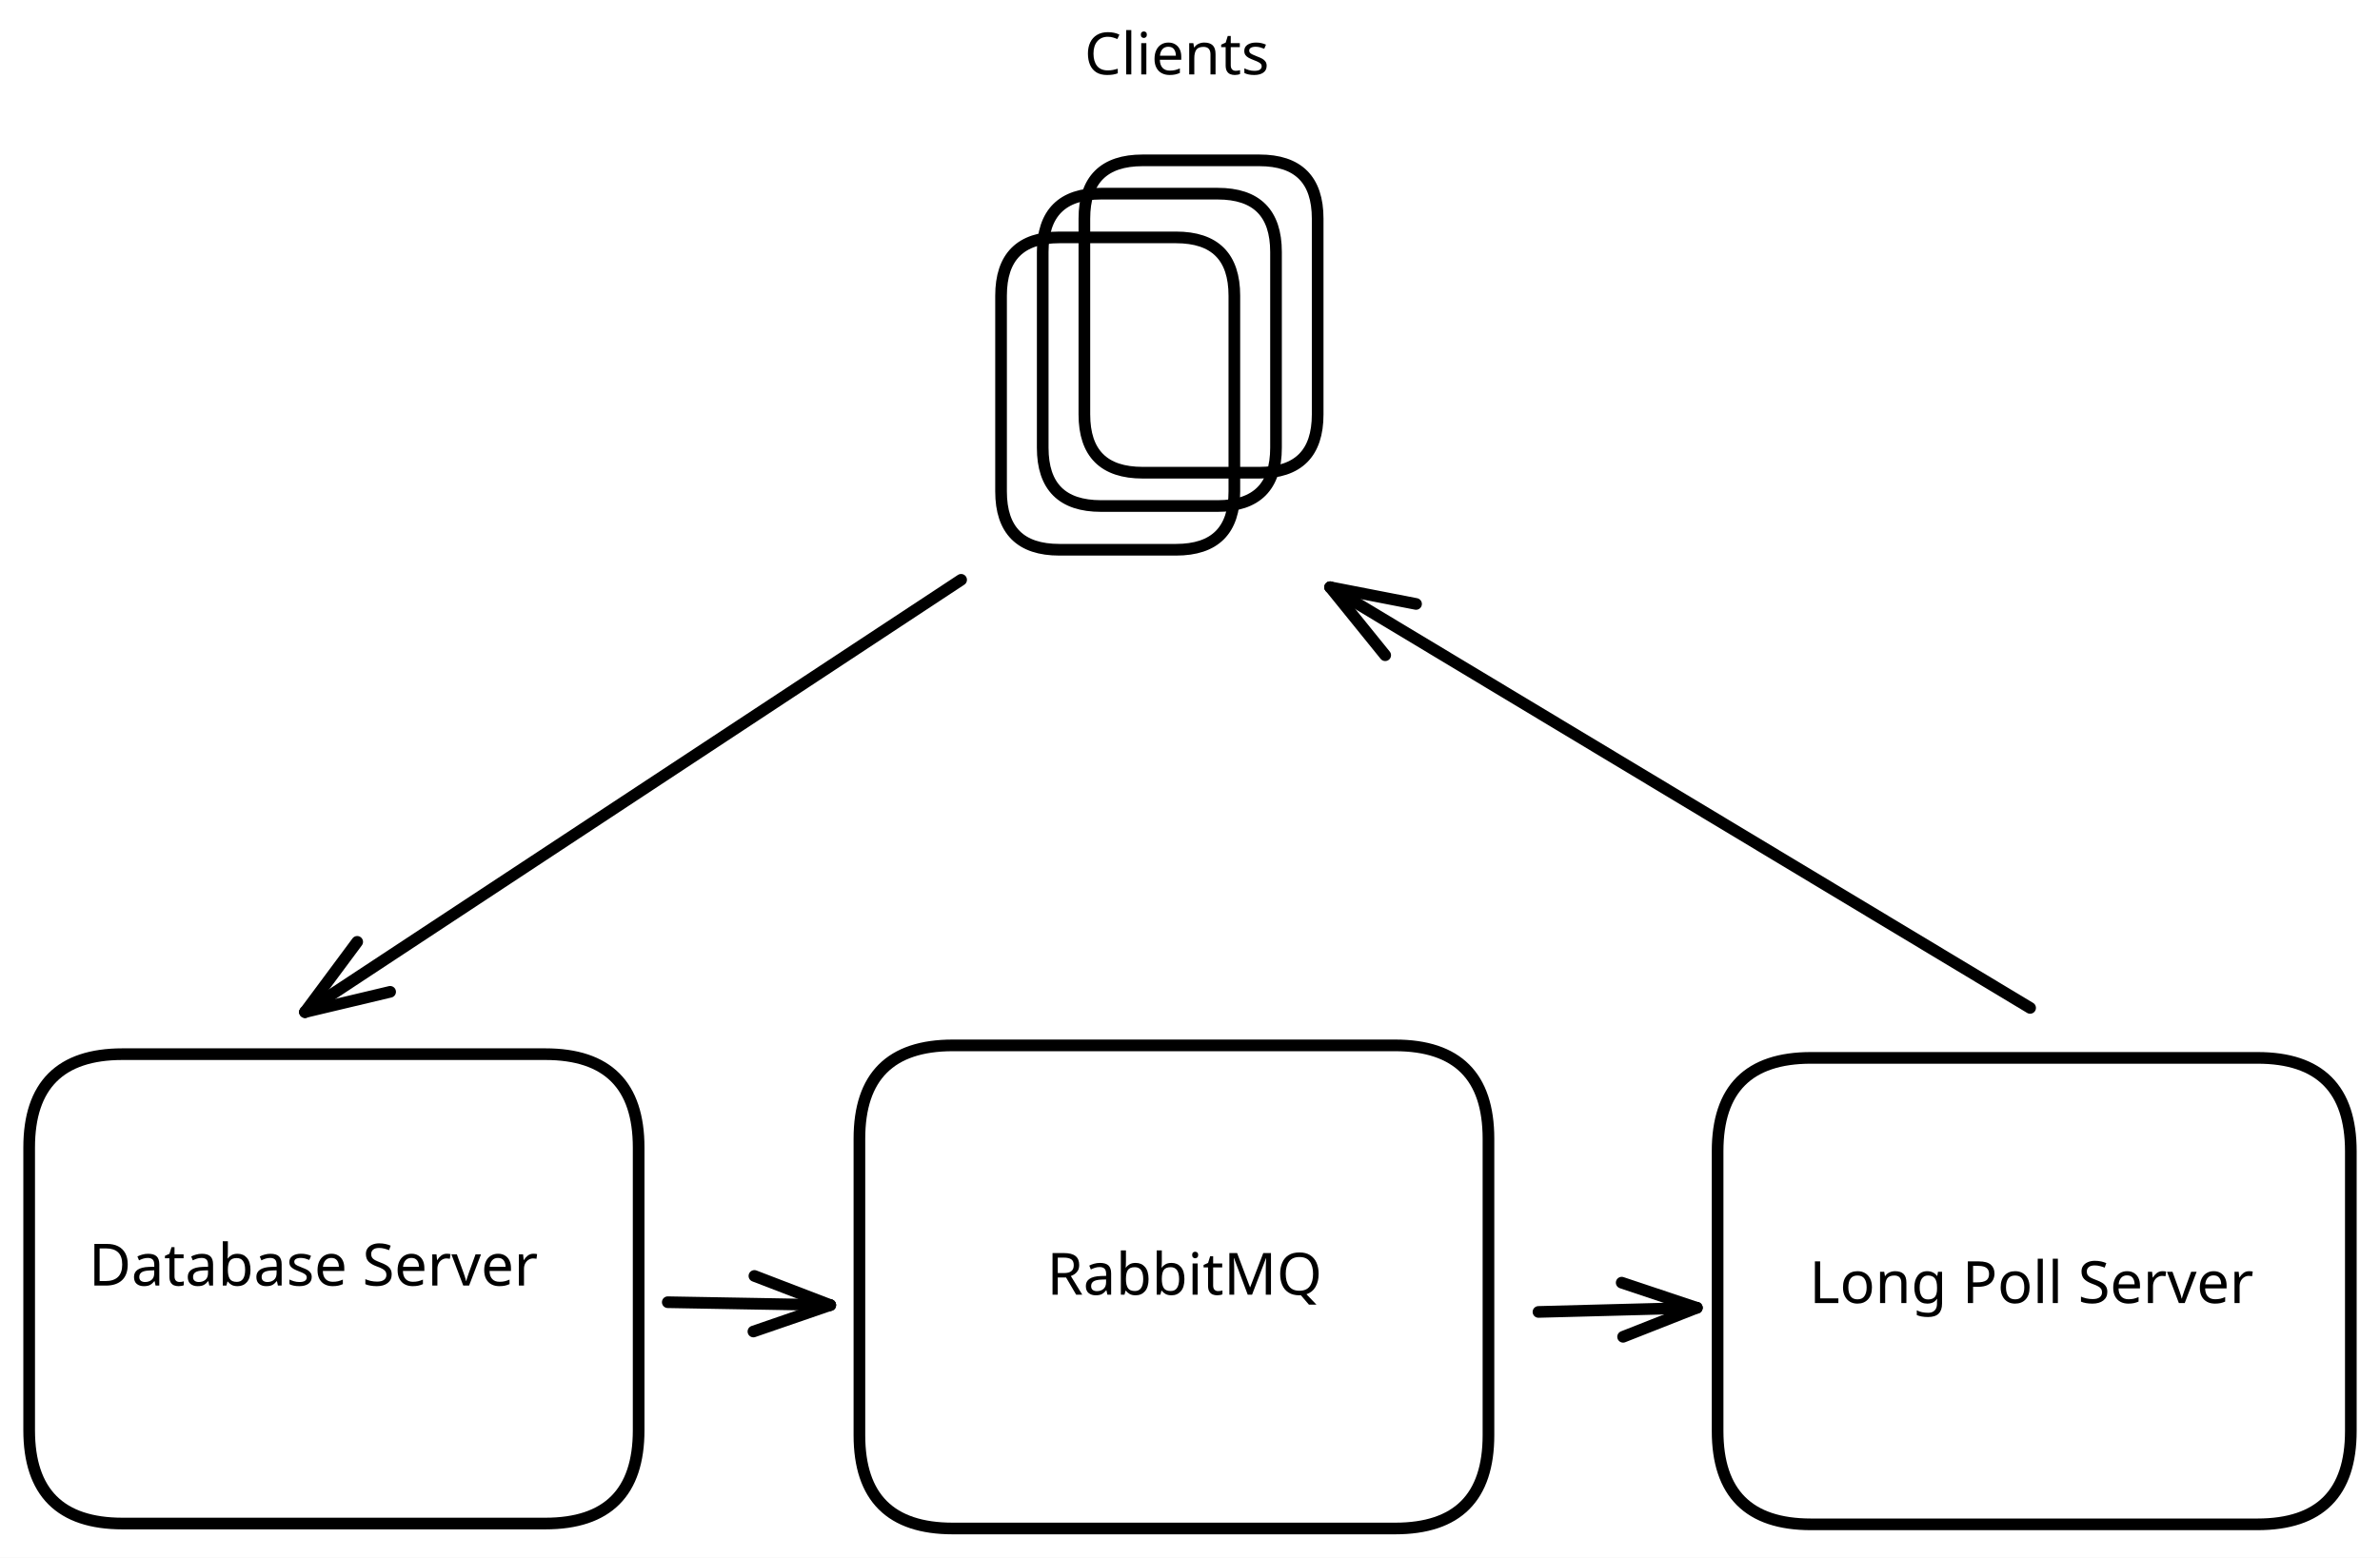
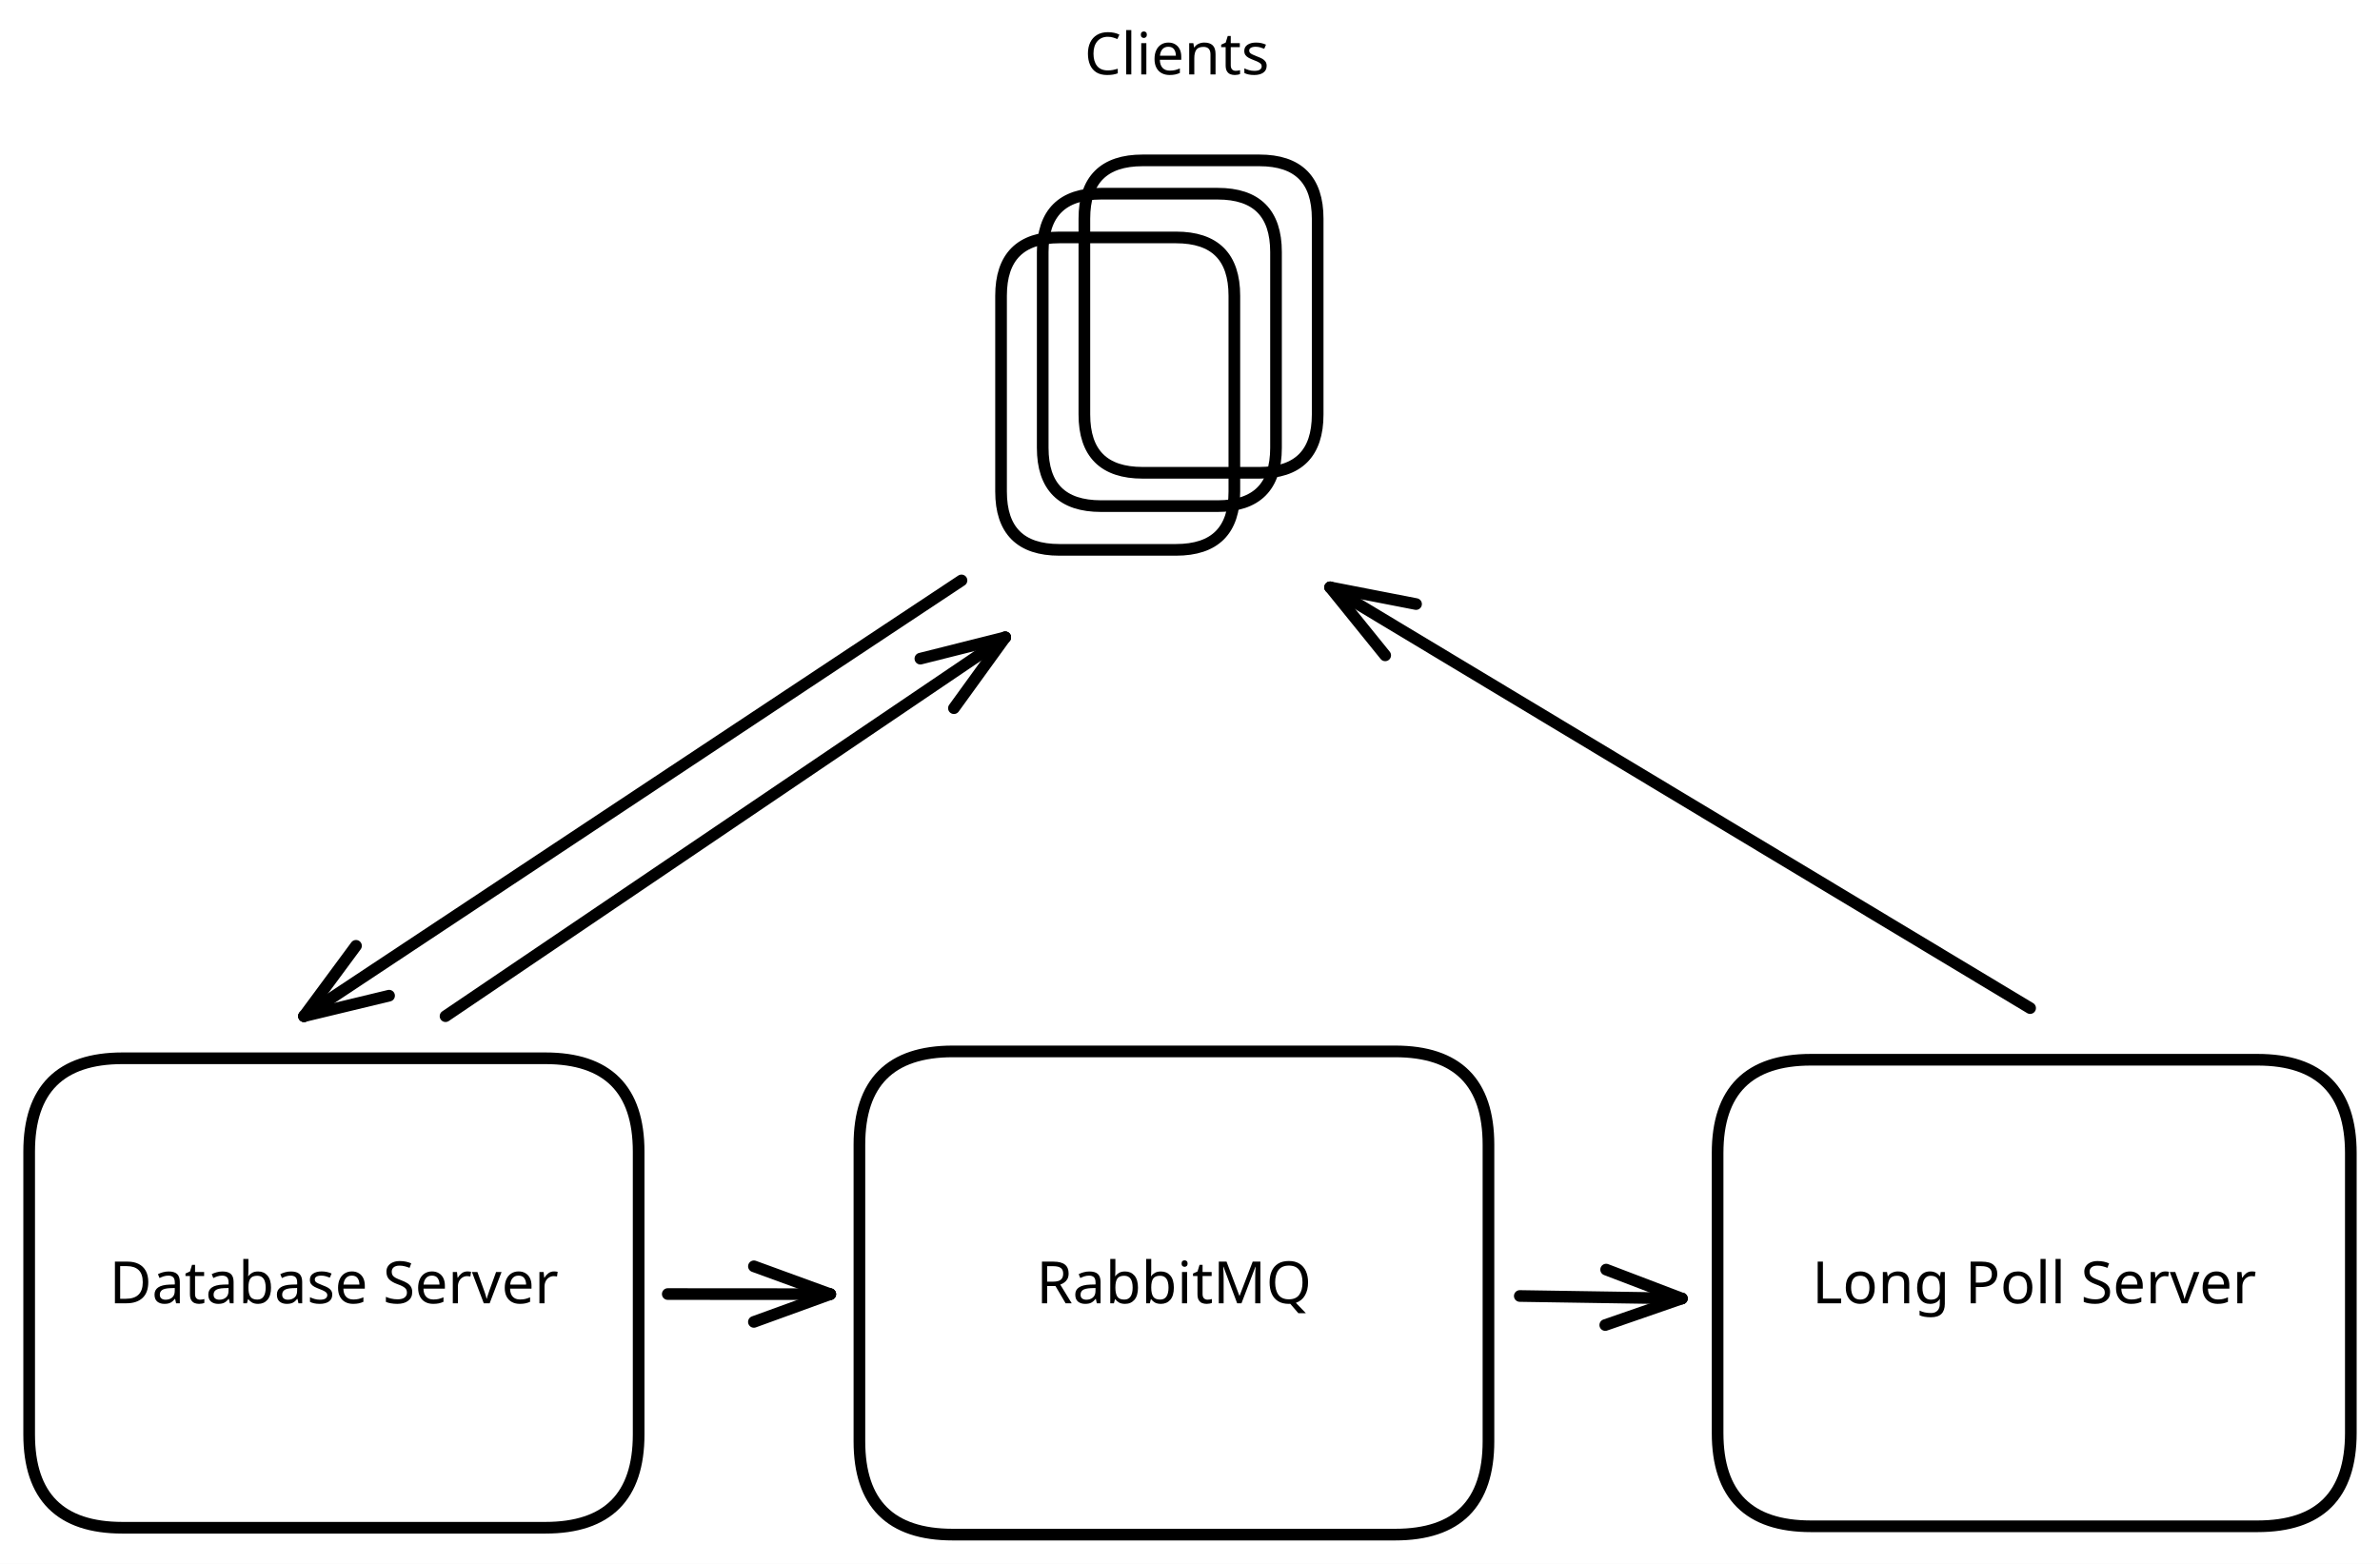
- <svg xmlns="http://www.w3.org/2000/svg" version="1.1" viewBox="0 0 816.131 534.286" width="1632.262" height="1068.571">
+ <svg xmlns="http://www.w3.org/2000/svg" version="1.1" viewBox="0 0 816.131 536.286" width="1632.262" height="1072.571">
  <defs>
    <style class="style-fonts">
      @font-face {
        font-family: "Virgil";
        src: url("https://excalidraw.com/Virgil.woff2");
      }
      @font-face {
        font-family: "Cascadia";
        src: url("https://excalidraw.com/Cascadia.woff2");
      }
    </style>
  </defs>
-   <rect x="0" y="0" width="816.131" height="534.286" fill="#ffffff" />
-   <g stroke-linecap="round" transform="translate(10 361.5833) rotate(0 104.5 80.5)">
+   <rect x="0" y="0" width="816.131" height="536.286" fill="#ffffff" />
+   <g stroke-linecap="round" transform="translate(10 362.9286) rotate(0 104.5 80.5)">
    <path d="M32 0 M32 0 C73.54 0, 115.08 0, 177 0 M32 0 C87.42 0, 142.84 0, 177 0 M177 0 C198.33 0, 209 10.67, 209 32 M177 0 C198.33 0, 209 10.67, 209 32 M209 32 C209 53.44, 209 74.89, 209 129 M209 32 C209 57.28, 209 82.55, 209 129 M209 129 C209 150.33, 198.33 161, 177 161 M209 129 C209 150.33, 198.33 161, 177 161 M177 161 C144.86 161, 112.73 161, 32 161 M177 161 C146.97 161, 116.93 161, 32 161 M32 161 C10.67 161, 0 150.33, 0 129 M32 161 C10.67 161, 0 150.33, 0 129 M0 129 C0 98.8, 0 68.59, 0 32 M0 129 C0 107.79, 0 86.59, 0 32 M0 32 C0 10.67, 10.67 0, 32 0 M0 32 C0 10.67, 10.67 0, 32 0" stroke="#000000" stroke-width="4" fill="none" />
  </g>
-   <g transform="translate(30.42857 425.4405) rotate(0 85.28333 12)">
-     <text x="0" y="0" font-family="Virgil, Segoe UI Emoji" font-size="20px" fill="#000000" text-anchor="start" style="white-space: pre;" direction="ltr" dominant-baseline="text-before-edge">Database Server</text>
+   <g transform="translate(29.21667 431.4286) rotate(0 85.28333 12)">
+     <text x="85.283" y="0" font-family="Virgil, Segoe UI Emoji" font-size="20px" fill="#000000" text-anchor="middle" style="white-space: pre;" direction="ltr" dominant-baseline="text-before-edge">Database Server</text>
  </g>
-   <g stroke-linecap="round" transform="translate(294.7024 358.5714) rotate(0 107.8571 82.85714)">
+   <g stroke-linecap="round" transform="translate(294.7024 360.5714) rotate(0 107.8571 82.85714)">
    <path d="M32 0 M32 0 C79.24 0, 126.48 0, 183.71 0 M32 0 C65.17 0, 98.33 0, 183.71 0 M183.71 0 C205.05 0, 215.71 10.67, 215.71 32 M183.71 0 C205.05 0, 215.71 10.67, 215.71 32 M215.71 32 C215.71 61.38, 215.71 90.76, 215.71 133.71 M215.71 32 C215.71 66.26, 215.71 100.52, 215.71 133.71 M215.71 133.71 C215.71 155.05, 205.05 165.71, 183.71 165.71 M215.71 133.71 C215.71 155.05, 205.05 165.71, 183.71 165.71 M183.71 165.71 C134.45 165.71, 85.2 165.71, 32 165.71 M183.71 165.71 C137.95 165.71, 92.18 165.71, 32 165.71 M32 165.71 C10.67 165.71, 0 155.05, 0 133.71 M32 165.71 C10.67 165.71, 0 155.05, 0 133.71 M0 133.71 C0 107.41, 0 81.1, 0 32 M0 133.71 C0 102.76, 0 71.81, 0 32 M0 32 C0 10.67, 10.67 0, 32 0 M0 32 C0 10.67, 10.67 0, 32 0" stroke="#000000" stroke-width="4" fill="none" />
  </g>
-   <g transform="translate(358.9881 428.5714) rotate(0 46.16667 12)">
-     <text x="0" y="0" font-family="Virgil, Segoe UI Emoji" font-size="20px" fill="#000000" text-anchor="start" style="white-space: pre;" direction="ltr" dominant-baseline="text-before-edge">RabbitMQ</text>
+   <g transform="translate(356.3929 431.4286) rotate(0 46.16667 12)">
+     <text x="46.167" y="0" font-family="Virgil, Segoe UI Emoji" font-size="20px" fill="#000000" text-anchor="middle" style="white-space: pre;" direction="ltr" dominant-baseline="text-before-edge">RabbitMQ</text>
  </g>
-   <g stroke-linecap="round" transform="translate(588.9881 362.8571) rotate(0 108.5714 80)">
+   <g stroke-linecap="round" transform="translate(588.9881 363.4286) rotate(0 108.5714 80)">
    <path d="M32 0 M32 0 C87.94 0, 143.88 0, 185.14 0 M32 0 C80.43 0, 128.86 0, 185.14 0 M185.14 0 C206.48 0, 217.14 10.67, 217.14 32 M185.14 0 C206.48 0, 217.14 10.67, 217.14 32 M217.14 32 C217.14 63.85, 217.14 95.7, 217.14 128 M217.14 32 C217.14 52.28, 217.14 72.56, 217.14 128 M217.14 128 C217.14 149.33, 206.48 160, 185.14 160 M217.14 128 C217.14 149.33, 206.48 160, 185.14 160 M185.14 160 C124.7 160, 64.26 160, 32 160 M185.14 160 C150.04 160, 114.94 160, 32 160 M32 160 C10.67 160, 0 149.33, 0 128 M32 160 C10.67 160, 0 149.33, 0 128 M0 128 C0 103.28, 0 78.56, 0 32 M0 128 C0 103.19, 0 78.37, 0 32 M0 32 C0 10.67, 10.67 0, 32 0 M0 32 C0 10.67, 10.67 0, 32 0" stroke="#000000" stroke-width="4" fill="none" />
  </g>
-   <g transform="translate(620.4167 431.4286) rotate(0 79.475 12)">
-     <text x="0" y="0" font-family="Virgil, Segoe UI Emoji" font-size="20px" fill="#000000" text-anchor="start" style="white-space: pre;" direction="ltr" dominant-baseline="text-before-edge">Long Poll Server</text>
+   <g transform="translate(618.0929 431.4286) rotate(0 79.46667 12)">
+     <text x="79.467" y="0" font-family="Virgil, Segoe UI Emoji" font-size="20px" fill="#000000" text-anchor="middle" style="white-space: pre;" direction="ltr" dominant-baseline="text-before-edge">Long Poll Server</text>
  </g>
  <g stroke-linecap="round" transform="translate(343.2738 81.42857) rotate(0 40 53.57143)">
    <path d="M20 0 L64.69 0.31 L72.19 2.81 L77.19 7.81 L78.75 11.25 L80 20 L80 87.14 L78.75 95.89 L77.19 99.33 L72.19 104.33 L68.75 105.89 L60 107.14 L15.31 106.83 L7.81 104.33 L2.81 99.33 L1.25 95.89 L0 87.14 L0.31 15.31 L2.81 7.81 L7.81 2.81 L11.25 1.25 L20 0" stroke="none" stroke-width="0" fill="#fff" />
    <path d="M20 0 M20 0 C28.55 0, 37.11 0, 60 0 M20 0 C31.72 0, 43.43 0, 60 0 M60 0 C73.33 0, 80 6.67, 80 20 M60 0 C73.33 0, 80 6.67, 80 20 M80 20 C80 34.79, 80 49.59, 80 87.14 M80 20 C80 45.81, 80 71.63, 80 87.14 M80 87.14 C80 100.48, 73.33 107.14, 60 107.14 M80 87.14 C80 100.48, 73.33 107.14, 60 107.14 M60 107.14 C47.04 107.14, 34.08 107.14, 20 107.14 M60 107.14 C51.38 107.14, 42.76 107.14, 20 107.14 M20 107.14 C6.67 107.14, 0 100.48, 0 87.14 M20 107.14 C6.67 107.14, 0 100.48, 0 87.14 M0 87.14 C0 68.23, 0 49.32, 0 20 M0 87.14 C0 64.46, 0 41.77, 0 20 M0 20 C0 6.67, 6.67 0, 20 0 M0 20 C0 6.67, 6.67 0, 20 0" stroke="#000000" stroke-width="4" fill="none" />
  </g>
  <g stroke-linecap="round" transform="translate(357.5595 66.42857) rotate(0 40 53.57143)">
    <path d="M20 0 M20 0 C31.2 0, 42.39 0, 60 0 M20 0 C28.71 0, 37.42 0, 60 0 M60 0 C73.33 0, 80 6.67, 80 20 M60 0 C73.33 0, 80 6.67, 80 20 M80 20 C80 36.67, 80 53.34, 80 87.14 M80 20 C80 45.61, 80 71.22, 80 87.14 M80 87.14 C80 100.48, 73.33 107.14, 60 107.14 M80 87.14 C80 100.48, 73.33 107.14, 60 107.14 M60 107.14 C46.81 107.14, 33.61 107.14, 20 107.14 M60 107.14 C48.38 107.14, 36.77 107.14, 20 107.14 M20 107.14 C6.67 107.14, 0 100.48, 0 87.14 M20 107.14 C6.67 107.14, 0 100.48, 0 87.14 M0 87.14 C0 71.75, 0 56.36, 0 20 M0 87.14 C0 71.47, 0 55.79, 0 20 M0 20 C0 6.67, 6.67 0, 20 0 M0 20 C0 6.67, 6.67 0, 20 0" stroke="#000000" stroke-width="4" fill="none" />
  </g>
  <g stroke-linecap="round" transform="translate(371.8452 55) rotate(0 40 53.57143)">
    <path d="M20 0 M20 0 C32.49 0, 44.98 0, 60 0 M20 0 C35.61 0, 51.22 0, 60 0 M60 0 C73.33 0, 80 6.67, 80 20 M60 0 C73.33 0, 80 6.67, 80 20 M80 20 C80 33.9, 80 47.8, 80 87.14 M80 20 C80 45.98, 80 71.96, 80 87.14 M80 87.14 C80 100.48, 73.33 107.14, 60 107.14 M80 87.14 C80 100.48, 73.33 107.14, 60 107.14 M60 107.14 C47.64 107.14, 35.29 107.14, 20 107.14 M60 107.14 C49.65 107.14, 39.3 107.14, 20 107.14 M20 107.14 C6.67 107.14, 0 100.48, 0 87.14 M20 107.14 C6.67 107.14, 0 100.48, 0 87.14 M0 87.14 C0 65.8, 0 44.45, 0 20 M0 87.14 C0 65.18, 0 43.22, 0 20 M0 20 C0 6.67, 6.67 0, 20 0 M0 20 C0 6.67, 6.67 0, 20 0" stroke="#000000" stroke-width="4" fill="none" />
  </g>
-   <g transform="translate(371.8452 10) rotate(0 32.48333 12)">
+   <g transform="translate(371.8452 10) rotate(0 32.46667 12)">
    <text x="0" y="0" font-family="Virgil, Segoe UI Emoji" font-size="20px" fill="#000000" text-anchor="start" style="white-space: pre;" direction="ltr" dominant-baseline="text-before-edge">Clients</text>
  </g>
  <g stroke-linecap="round">
-     <g transform="translate(329.5776 198.8812) rotate(0 -112.4902 74.13085)">
-       <path d="M0 0 C-37.5 24.71, -187.48 123.55, -224.98 148.26 M0 0 C-37.5 24.71, -187.48 123.55, -224.98 148.26" stroke="#000000" stroke-width="4" fill="none" />
+     <g transform="translate(329.7081 199.0523) rotate(0 -112.7306 74.7179)">
+       <path d="M0 0 C-37.58 24.91, -187.88 124.53, -225.46 149.44 M0 0 C-37.58 24.91, -187.88 124.53, -225.46 149.44" stroke="#000000" stroke-width="4" fill="none" />
    </g>
-     <g transform="translate(329.5776 198.8812) rotate(0 -112.4902 74.13085)">
-       <path d="M-207.09 124.18 C-212.85 131.94, -218.62 139.7, -224.98 148.26 M-207.09 124.18 C-212 130.8, -216.92 137.42, -224.98 148.26" stroke="#000000" stroke-width="4" fill="none" />
+     <g transform="translate(329.7081 199.0523) rotate(0 -112.7306 74.7179)">
+       <path d="M-207.63 125.31 C-213.38 133.08, -219.12 140.86, -225.46 149.44 M-207.63 125.31 C-212.53 131.94, -217.43 138.57, -225.46 149.44" stroke="#000000" stroke-width="4" fill="none" />
    </g>
-     <g transform="translate(329.5776 198.8812) rotate(0 -112.4902 74.13085)">
-       <path d="M-195.8 141.32 C-205.2 143.56, -214.61 145.79, -224.98 148.26 M-195.8 141.32 C-203.82 143.23, -211.83 145.13, -224.98 148.26" stroke="#000000" stroke-width="4" fill="none" />
+     <g transform="translate(329.7081 199.0523) rotate(0 -112.7306 74.7179)">
+       <path d="M-196.29 142.41 C-205.69 144.68, -215.09 146.94, -225.46 149.44 M-196.29 142.41 C-204.31 144.34, -212.32 146.27, -225.46 149.44" stroke="#000000" stroke-width="4" fill="none" />
    </g>
  </g>
  <mask />
  <g stroke-linecap="round">
    <g transform="translate(696.1512 345.7143) rotate(0 -120.0101 -72.14286)">
      <path d="M0 0 C-40 -24.05, -200.02 -120.24, -240.02 -144.29 M0 0 C-40 -24.05, -200.02 -120.24, -240.02 -144.29" stroke="#000000" stroke-width="4" fill="none" />
    </g>
    <g transform="translate(696.1512 345.7143) rotate(0 -120.0101 -72.14286)">
      <path d="M-210.57 -138.56 C-217.63 -139.93, -224.7 -141.3, -240.02 -144.29 M-210.57 -138.56 C-219.51 -140.29, -228.45 -142.03, -240.02 -144.29" stroke="#000000" stroke-width="4" fill="none" />
    </g>
    <g transform="translate(696.1512 345.7143) rotate(0 -120.0101 -72.14286)">
      <path d="M-221.15 -120.97 C-225.67 -126.56, -230.2 -132.15, -240.02 -144.29 M-221.15 -120.97 C-226.88 -128.05, -232.61 -135.12, -240.02 -144.29" stroke="#000000" stroke-width="4" fill="none" />
    </g>
  </g>
  <mask />
  <g stroke-linecap="round">
-     <g transform="translate(228.9881 446.6645) rotate(0 27.85714 0.4924498)">
-       <path d="M0 0 C9.29 0.16, 46.43 0.82, 55.71 0.98 M0 0 C9.29 0.16, 46.43 0.82, 55.71 0.98" stroke="#000000" stroke-width="4" fill="none" />
+     <g transform="translate(228.9881 443.7831) rotate(0 27.85714 0.01792198)">
+       <path d="M0 0 C9.29 0.01, 46.43 0.03, 55.71 0.04 M0 0 C9.29 0.01, 46.43 0.03, 55.71 0.04" stroke="#000000" stroke-width="4" fill="none" />
    </g>
-     <g transform="translate(228.9881 446.6645) rotate(0 27.85714 0.4924498)">
-       <path d="M29.37 10.05 C38.6 6.87, 47.84 3.69, 55.71 0.98 M29.37 10.05 C38.25 6.99, 47.13 3.94, 55.71 0.98" stroke="#000000" stroke-width="4" fill="none" />
+     <g transform="translate(228.9881 443.7831) rotate(0 27.85714 0.01792198)">
+       <path d="M29.53 9.55 C38.71 6.21, 47.89 2.88, 55.71 0.04 M29.53 9.55 C38.36 6.34, 47.18 3.13, 55.71 0.04" stroke="#000000" stroke-width="4" fill="none" />
    </g>
-     <g transform="translate(228.9881 446.6645) rotate(0 27.85714 0.4924498)">
-       <path d="M29.71 -9.01 C38.82 -5.5, 47.94 -2, 55.71 0.98 M29.71 -9.01 C38.47 -5.64, 47.24 -2.27, 55.71 0.98" stroke="#000000" stroke-width="4" fill="none" />
+     <g transform="translate(228.9881 443.7831) rotate(0 27.85714 0.01792198)">
+       <path d="M29.54 -9.51 C38.72 -6.16, 47.89 -2.82, 55.71 0.04 M29.54 -9.51 C38.37 -6.29, 47.19 -3.07, 55.71 0.04" stroke="#000000" stroke-width="4" fill="none" />
    </g>
  </g>
  <mask />
  <g stroke-linecap="round">
-     <g transform="translate(527.5595 450) rotate(0 27.14286 -0.7142857)">
-       <path d="M0 0 C9.05 -0.24, 45.24 -1.19, 54.29 -1.43 M0 0 C9.05 -0.24, 45.24 -1.19, 54.29 -1.43" stroke="#000000" stroke-width="4" fill="none" />
+     <g transform="translate(152.7787 348.4881) rotate(0 95.96184 -64.95833)">
+       <path d="M0 0 C31.99 -21.65, 159.94 -108.26, 191.92 -129.92 M0 0 C31.99 -21.65, 159.94 -108.26, 191.92 -129.92" stroke="#000000" stroke-width="4" fill="none" />
    </g>
-     <g transform="translate(527.5595 450) rotate(0 27.14286 -0.7142857)">
-       <path d="M29.02 8.53 C34.45 6.39, 39.87 4.25, 54.29 -1.43 M29.02 8.53 C34.44 6.39, 39.86 4.25, 54.29 -1.43" stroke="#000000" stroke-width="4" fill="none" />
+     <g transform="translate(152.7787 348.4881) rotate(0 95.96184 -64.95833)">
+       <path d="M174.33 -105.62 C178.07 -110.79, 181.82 -115.96, 191.92 -129.92 M174.33 -105.62 C179.05 -112.13, 183.76 -118.64, 191.92 -129.92" stroke="#000000" stroke-width="4" fill="none" />
    </g>
-     <g transform="translate(527.5595 450) rotate(0 27.14286 -0.7142857)">
-       <path d="M28.54 -10.04 C34.06 -8.19, 39.59 -6.34, 54.29 -1.43 M28.54 -10.04 C34.06 -8.19, 39.59 -6.35, 54.29 -1.43" stroke="#000000" stroke-width="4" fill="none" />
+     <g transform="translate(152.7787 348.4881) rotate(0 95.96184 -64.95833)">
+       <path d="M162.83 -122.61 C169.02 -124.17, 175.21 -125.72, 191.92 -129.92 M162.83 -122.61 C170.63 -124.57, 178.43 -126.53, 191.92 -129.92" stroke="#000000" stroke-width="4" fill="none" />
+     </g>
+   </g>
+   <mask />
+   <g stroke-linecap="round">
+     <g transform="translate(521.1555 444.4503) rotate(0 27.78326 0.4286574)">
+       <path d="M0 0 C9.26 0.14, 46.31 0.71, 55.57 0.86 M0 0 C9.26 0.14, 46.31 0.71, 55.57 0.86" stroke="#000000" stroke-width="4" fill="none" />
+     </g>
+     <g transform="translate(521.1555 444.4503) rotate(0 27.78326 0.4286574)">
+       <path d="M29.31 9.96 C34.95 8, 40.58 6.05, 55.57 0.86 M29.31 9.96 C34.95 8, 40.58 6.05, 55.57 0.86" stroke="#000000" stroke-width="4" fill="none" />
+     </g>
+     <g transform="translate(521.1555 444.4503) rotate(0 27.78326 0.4286574)">
+       <path d="M29.61 -9.05 C35.18 -6.92, 40.75 -4.8, 55.57 0.86 M29.61 -9.05 C35.18 -6.92, 40.75 -4.8, 55.57 0.86" stroke="#000000" stroke-width="4" fill="none" />
    </g>
  </g>
  <mask />
</svg>
